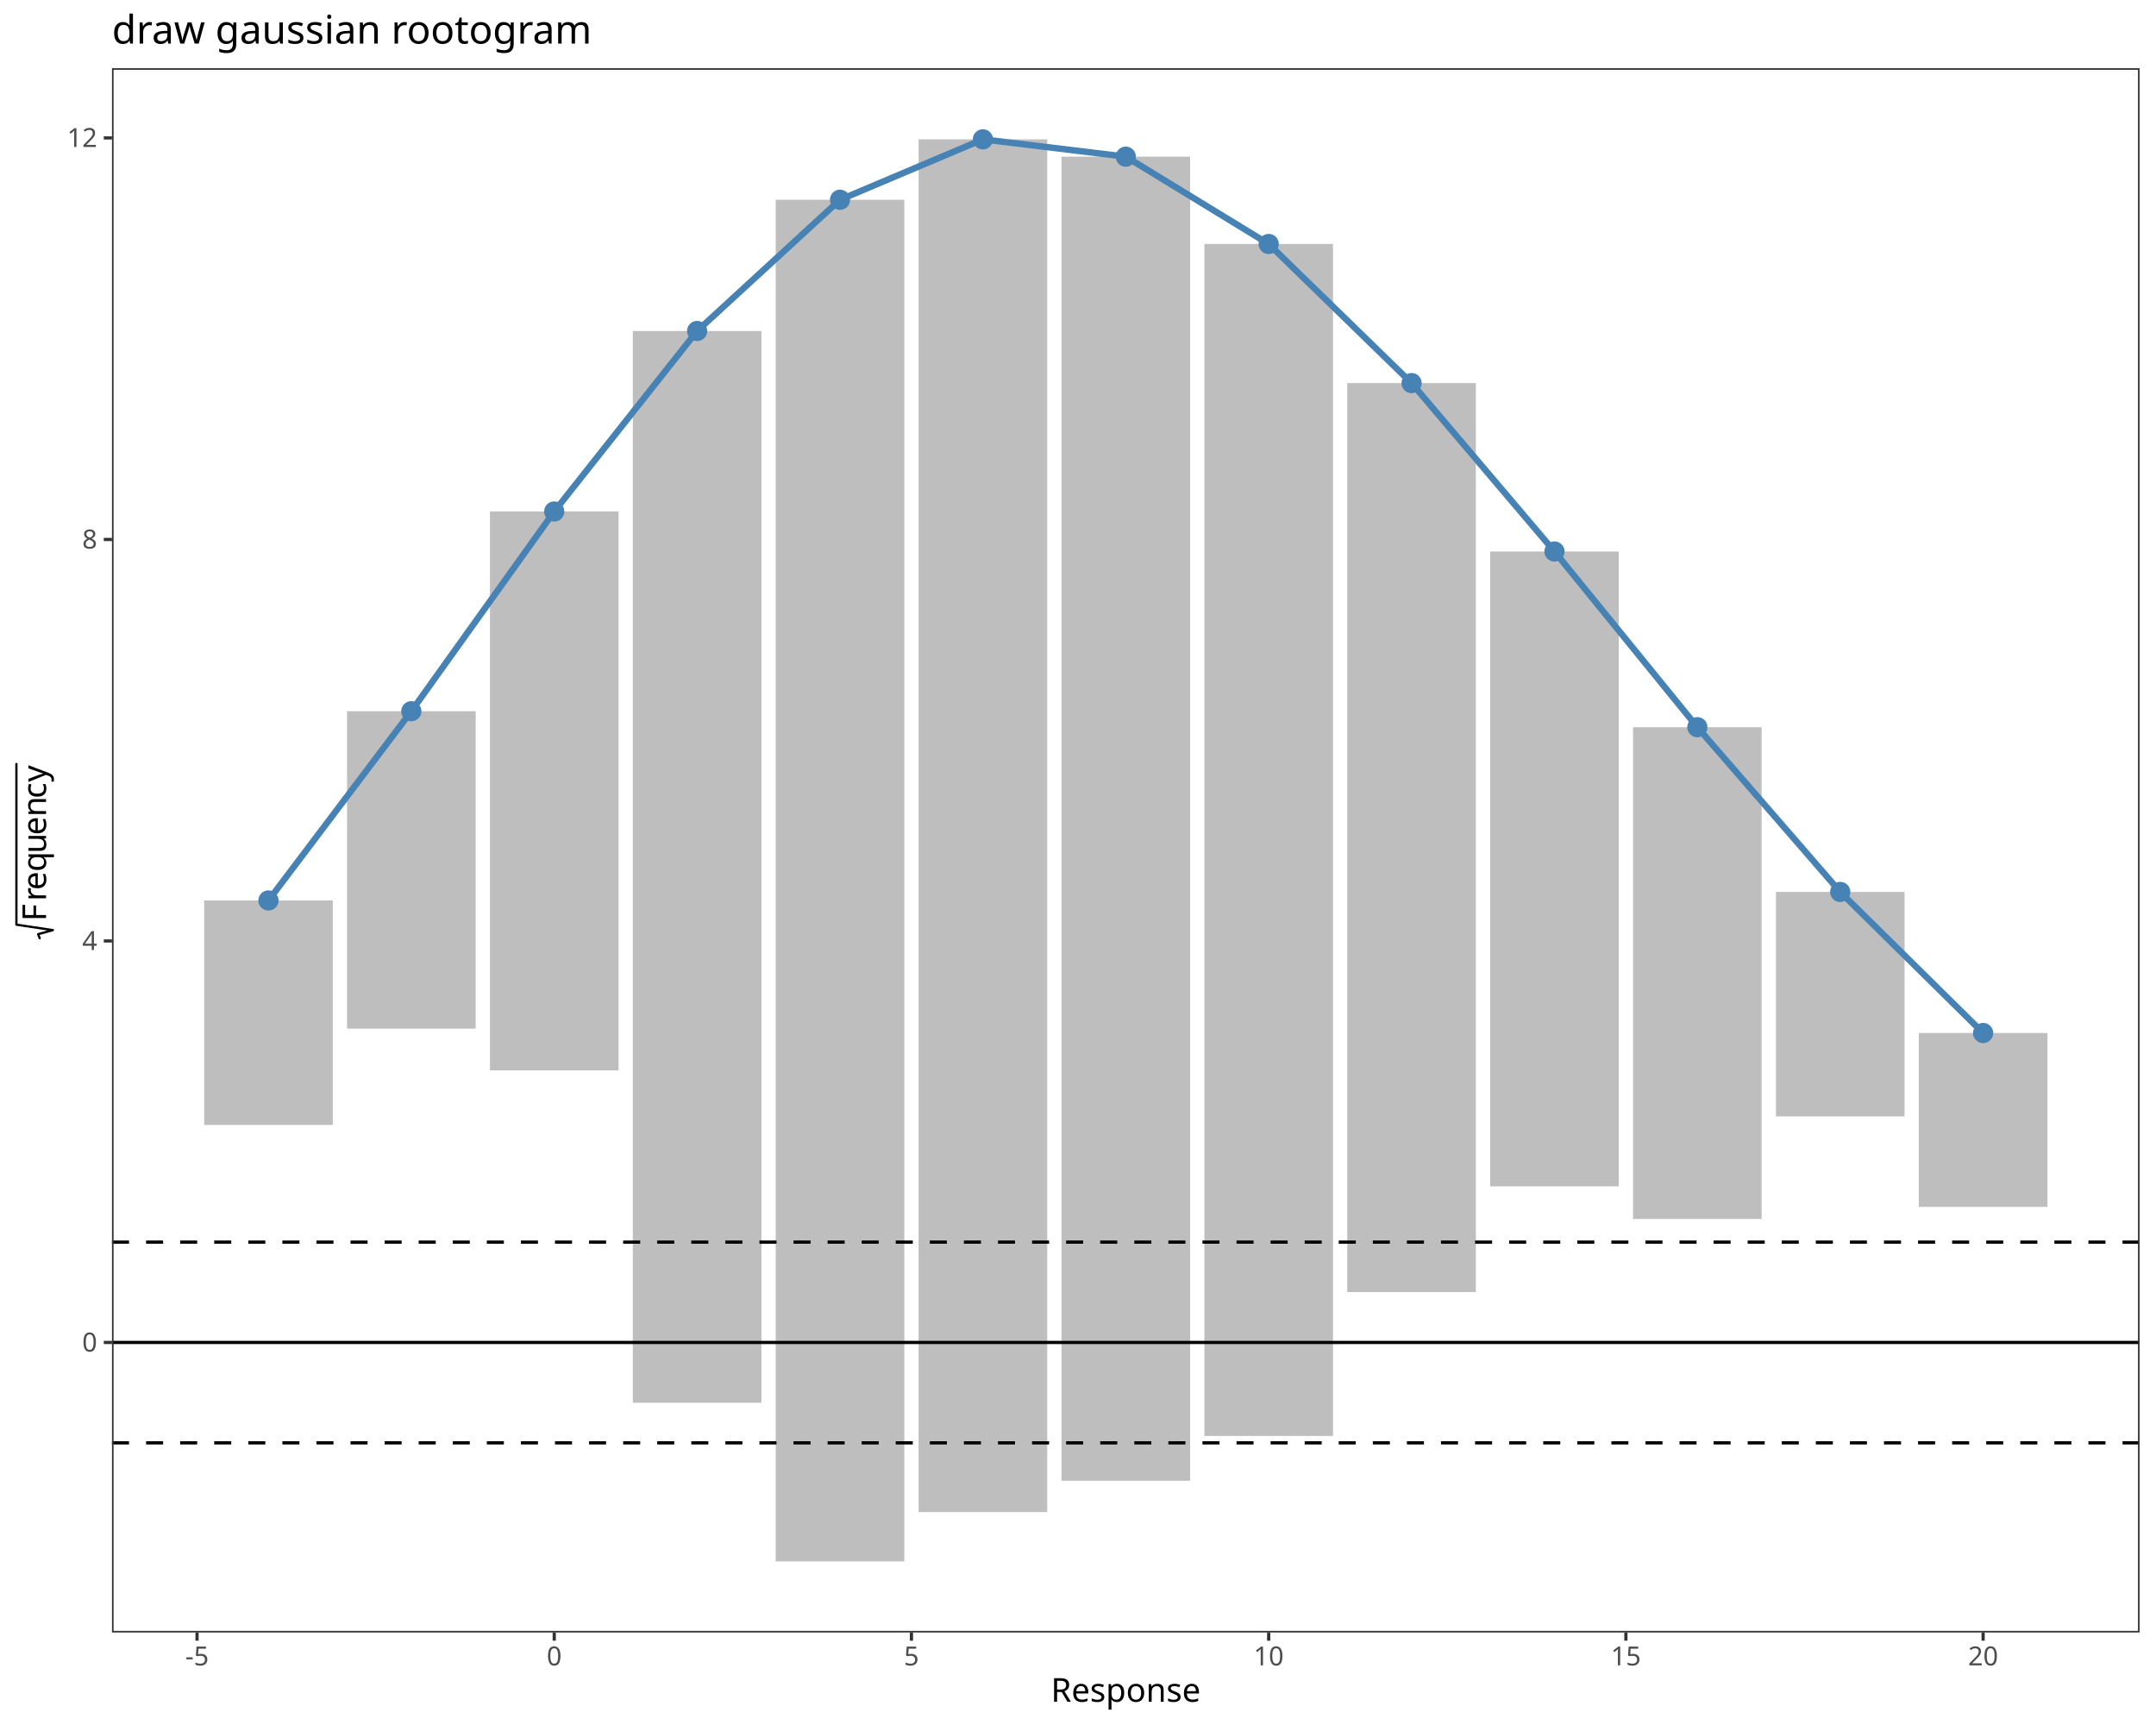
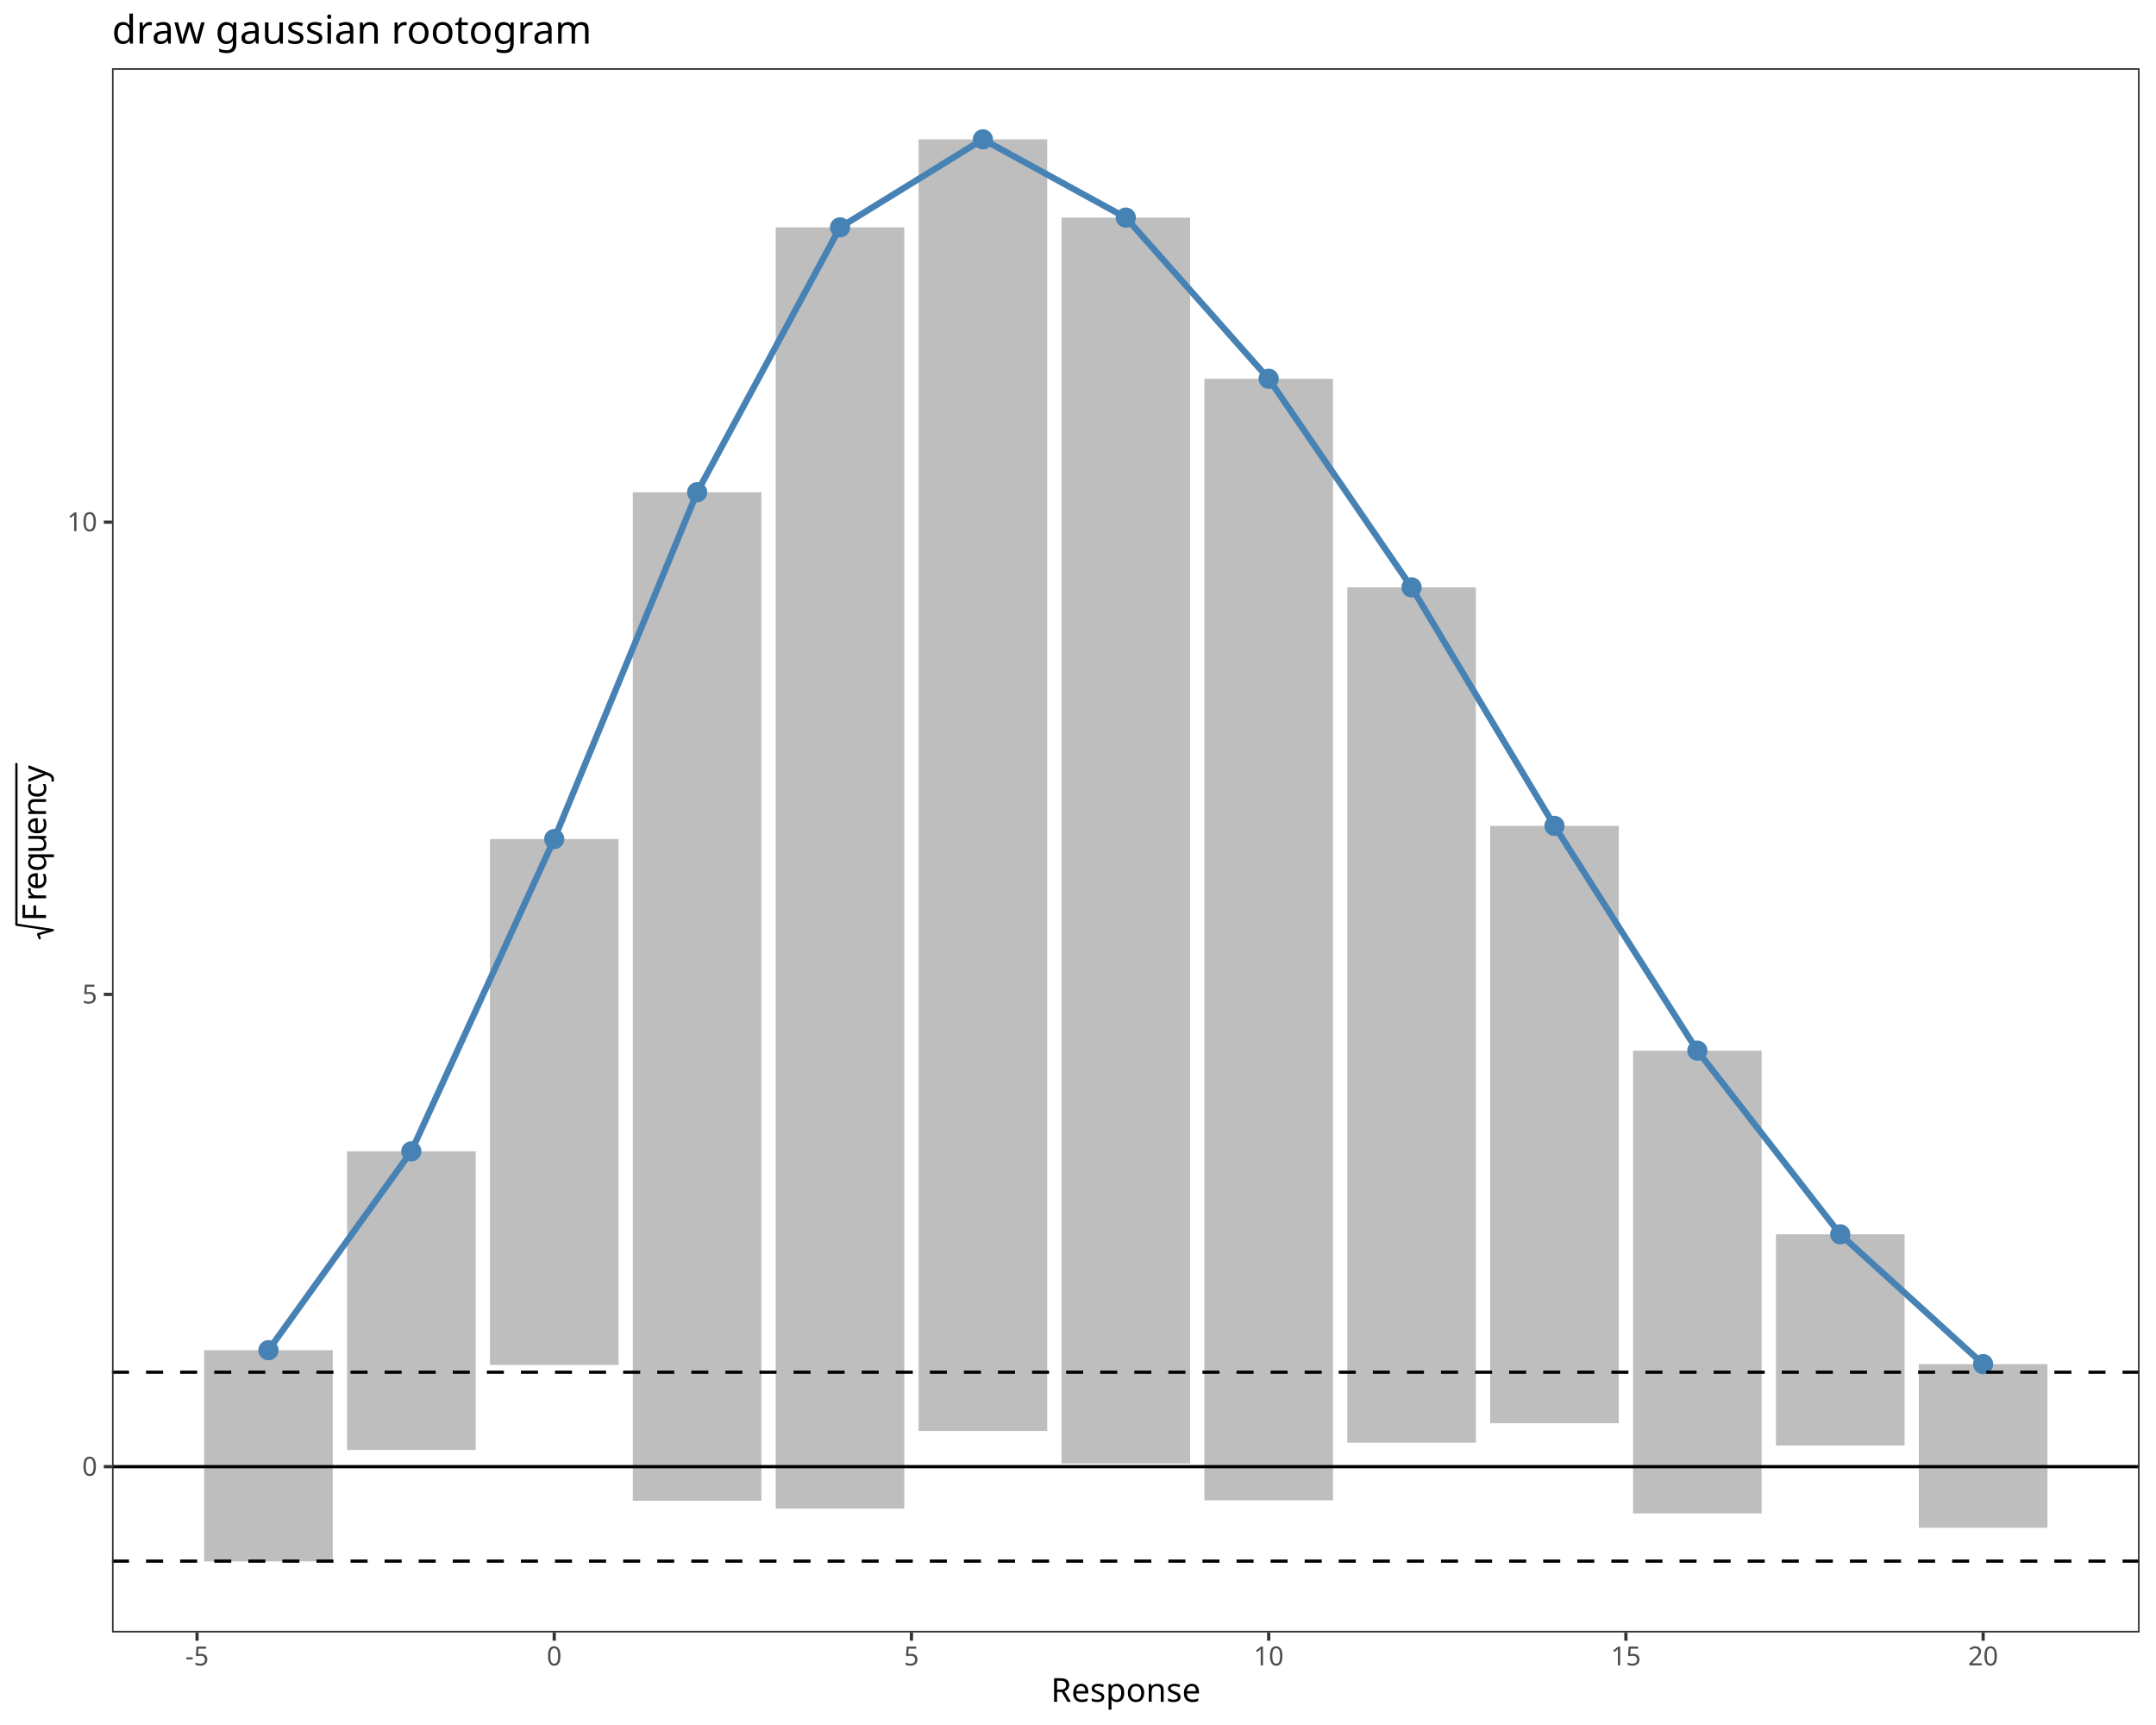
<svg xmlns="http://www.w3.org/2000/svg" class="svglite" data-engine-version="2.0" width="720.00pt" height="576.00pt" viewBox="0 0 720.00 576.00">
  <defs>
    <style type="text/css">
    .svglite line, .svglite polyline, .svglite polygon, .svglite path, .svglite rect, .svglite circle {
      fill: none;
      stroke: #000000;
      stroke-linecap: round;
      stroke-linejoin: round;
      stroke-miterlimit: 10.00;
    }
  </style>
  </defs>
  <rect width="100%" height="100%" style="stroke: none; fill: #FFFFFF;" />
  <defs>
    <clipPath id="cpMC4wMHw3MjAuMDB8MC4wMHw1NzYuMDA=">
      <rect x="0.00" y="0.00" width="720.00" height="576.00" />
    </clipPath>
  </defs>
  <g clip-path="url(#cpMC4wMHw3MjAuMDB8MC4wMHw1NzYuMDA=)">
    <rect x="0.00" y="0.00" width="720.00" height="576.00" style="stroke-width: 1.07; stroke: #FFFFFF; fill: #FFFFFF;" />
  </g>
  <defs>
    <clipPath id="cpMzcuNDB8NzE0LjUyfDIyLjc4fDU0NS4xMQ==">
      <rect x="37.40" y="22.78" width="677.12" height="522.33" />
    </clipPath>
  </defs>
  <g clip-path="url(#cpMzcuNDB8NzE0LjUyfDIyLjc4fDU0NS4xMQ==)">
    <rect x="37.40" y="22.78" width="677.12" height="522.33" style="stroke-width: 1.07; stroke: none; fill: #FFFFFF;" />
-     <rect x="68.18" y="300.68" width="42.95" height="74.95" style="stroke-width: 1.07; stroke: none; stroke-linecap: butt; stroke-linejoin: miter; fill: #BEBEBE;" />
-     <rect x="115.90" y="237.48" width="42.95" height="105.99" style="stroke-width: 1.07; stroke: none; stroke-linecap: butt; stroke-linejoin: miter; fill: #BEBEBE;" />
-     <rect x="163.62" y="170.79" width="42.95" height="186.62" style="stroke-width: 1.07; stroke: none; stroke-linecap: butt; stroke-linejoin: miter; fill: #BEBEBE;" />
-     <rect x="211.33" y="110.52" width="42.95" height="357.88" style="stroke-width: 1.07; stroke: none; stroke-linecap: butt; stroke-linejoin: miter; fill: #BEBEBE;" />
-     <rect x="259.05" y="66.70" width="42.95" height="454.67" style="stroke-width: 1.07; stroke: none; stroke-linecap: butt; stroke-linejoin: miter; fill: #BEBEBE;" />
-     <rect x="306.77" y="46.53" width="42.95" height="458.36" style="stroke-width: 1.07; stroke: none; stroke-linecap: butt; stroke-linejoin: miter; fill: #BEBEBE;" />
-     <rect x="354.49" y="52.31" width="42.95" height="442.14" style="stroke-width: 1.07; stroke: none; stroke-linecap: butt; stroke-linejoin: miter; fill: #BEBEBE;" />
-     <rect x="402.21" y="81.47" width="42.95" height="398.01" style="stroke-width: 1.07; stroke: none; stroke-linecap: butt; stroke-linejoin: miter; fill: #BEBEBE;" />
-     <rect x="449.92" y="127.92" width="42.95" height="303.52" style="stroke-width: 1.07; stroke: none; stroke-linecap: butt; stroke-linejoin: miter; fill: #BEBEBE;" />
-     <rect x="497.64" y="184.15" width="42.95" height="211.99" style="stroke-width: 1.07; stroke: none; stroke-linecap: butt; stroke-linejoin: miter; fill: #BEBEBE;" />
-     <rect x="545.36" y="242.82" width="42.95" height="164.21" style="stroke-width: 1.07; stroke: none; stroke-linecap: butt; stroke-linejoin: miter; fill: #BEBEBE;" />
-     <rect x="593.08" y="297.83" width="42.95" height="74.95" style="stroke-width: 1.07; stroke: none; stroke-linecap: butt; stroke-linejoin: miter; fill: #BEBEBE;" />
-     <rect x="640.80" y="344.93" width="42.95" height="58.06" style="stroke-width: 1.07; stroke: none; stroke-linecap: butt; stroke-linejoin: miter; fill: #BEBEBE;" />
-     <polyline points="89.65,300.68 137.37,237.48 185.09,170.79 232.81,110.52 280.53,66.70 328.24,46.53 375.96,52.31 423.68,81.47 471.40,127.92 519.12,184.15 566.83,242.82 614.55,297.83 662.27,344.93 " style="stroke-width: 2.13; stroke: #4682B4; stroke-linecap: butt;" />
-     <circle cx="89.65" cy="300.68" r="3.02" style="stroke-width: 0.71; stroke: #4682B4; fill: #4682B4;" />
-     <circle cx="137.37" cy="237.48" r="3.02" style="stroke-width: 0.71; stroke: #4682B4; fill: #4682B4;" />
-     <circle cx="185.09" cy="170.79" r="3.02" style="stroke-width: 0.71; stroke: #4682B4; fill: #4682B4;" />
-     <circle cx="232.81" cy="110.52" r="3.02" style="stroke-width: 0.71; stroke: #4682B4; fill: #4682B4;" />
-     <circle cx="280.53" cy="66.70" r="3.02" style="stroke-width: 0.71; stroke: #4682B4; fill: #4682B4;" />
+     <rect x="68.18" y="450.85" width="42.95" height="70.52" style="stroke-width: 1.07; stroke: none; stroke-linecap: butt; stroke-linejoin: miter; fill: #BEBEBE;" />
+     <rect x="115.90" y="384.44" width="42.95" height="99.73" style="stroke-width: 1.07; stroke: none; stroke-linecap: butt; stroke-linejoin: miter; fill: #BEBEBE;" />
+     <rect x="163.62" y="280.17" width="42.95" height="175.60" style="stroke-width: 1.07; stroke: none; stroke-linecap: butt; stroke-linejoin: miter; fill: #BEBEBE;" />
+     <rect x="211.33" y="164.37" width="42.95" height="336.74" style="stroke-width: 1.07; stroke: none; stroke-linecap: butt; stroke-linejoin: miter; fill: #BEBEBE;" />
+     <rect x="259.05" y="75.92" width="42.95" height="427.81" style="stroke-width: 1.07; stroke: none; stroke-linecap: butt; stroke-linejoin: miter; fill: #BEBEBE;" />
+     <rect x="306.77" y="46.53" width="42.95" height="431.28" style="stroke-width: 1.07; stroke: none; stroke-linecap: butt; stroke-linejoin: miter; fill: #BEBEBE;" />
+     <rect x="354.49" y="72.66" width="42.95" height="416.02" style="stroke-width: 1.07; stroke: none; stroke-linecap: butt; stroke-linejoin: miter; fill: #BEBEBE;" />
+     <rect x="402.21" y="126.48" width="42.95" height="374.50" style="stroke-width: 1.07; stroke: none; stroke-linecap: butt; stroke-linejoin: miter; fill: #BEBEBE;" />
+     <rect x="449.92" y="196.13" width="42.95" height="285.59" style="stroke-width: 1.07; stroke: none; stroke-linecap: butt; stroke-linejoin: miter; fill: #BEBEBE;" />
+     <rect x="497.64" y="275.77" width="42.95" height="199.47" style="stroke-width: 1.07; stroke: none; stroke-linecap: butt; stroke-linejoin: miter; fill: #BEBEBE;" />
+     <rect x="545.36" y="350.83" width="42.95" height="154.51" style="stroke-width: 1.07; stroke: none; stroke-linecap: butt; stroke-linejoin: miter; fill: #BEBEBE;" />
+     <rect x="593.08" y="412.15" width="42.95" height="70.52" style="stroke-width: 1.07; stroke: none; stroke-linecap: butt; stroke-linejoin: miter; fill: #BEBEBE;" />
+     <rect x="640.80" y="455.50" width="42.95" height="54.63" style="stroke-width: 1.07; stroke: none; stroke-linecap: butt; stroke-linejoin: miter; fill: #BEBEBE;" />
+     <polyline points="89.65,450.85 137.37,384.44 185.09,280.17 232.81,164.37 280.53,75.92 328.24,46.53 375.96,72.66 423.68,126.48 471.40,196.13 519.12,275.77 566.83,350.83 614.55,412.15 662.27,455.50 " style="stroke-width: 2.13; stroke: #4682B4; stroke-linecap: butt;" />
+     <circle cx="89.65" cy="450.85" r="3.02" style="stroke-width: 0.71; stroke: #4682B4; fill: #4682B4;" />
+     <circle cx="137.37" cy="384.44" r="3.02" style="stroke-width: 0.71; stroke: #4682B4; fill: #4682B4;" />
+     <circle cx="185.09" cy="280.17" r="3.02" style="stroke-width: 0.71; stroke: #4682B4; fill: #4682B4;" />
+     <circle cx="232.81" cy="164.37" r="3.02" style="stroke-width: 0.71; stroke: #4682B4; fill: #4682B4;" />
+     <circle cx="280.53" cy="75.92" r="3.02" style="stroke-width: 0.71; stroke: #4682B4; fill: #4682B4;" />
    <circle cx="328.24" cy="46.53" r="3.02" style="stroke-width: 0.71; stroke: #4682B4; fill: #4682B4;" />
-     <circle cx="375.96" cy="52.31" r="3.02" style="stroke-width: 0.71; stroke: #4682B4; fill: #4682B4;" />
-     <circle cx="423.68" cy="81.47" r="3.02" style="stroke-width: 0.71; stroke: #4682B4; fill: #4682B4;" />
-     <circle cx="471.40" cy="127.92" r="3.02" style="stroke-width: 0.71; stroke: #4682B4; fill: #4682B4;" />
-     <circle cx="519.12" cy="184.15" r="3.02" style="stroke-width: 0.71; stroke: #4682B4; fill: #4682B4;" />
-     <circle cx="566.83" cy="242.82" r="3.02" style="stroke-width: 0.71; stroke: #4682B4; fill: #4682B4;" />
-     <circle cx="614.55" cy="297.83" r="3.02" style="stroke-width: 0.71; stroke: #4682B4; fill: #4682B4;" />
-     <circle cx="662.27" cy="344.93" r="3.02" style="stroke-width: 0.71; stroke: #4682B4; fill: #4682B4;" />
-     <line x1="37.40" y1="448.27" x2="714.52" y2="448.27" style="stroke-width: 1.07; stroke-linecap: butt;" />
-     <line x1="37.40" y1="481.79" x2="714.52" y2="481.79" style="stroke-width: 1.07; stroke-dasharray: 5.69,5.69; stroke-linecap: butt;" />
-     <line x1="37.40" y1="414.76" x2="714.52" y2="414.76" style="stroke-width: 1.07; stroke-dasharray: 5.69,5.69; stroke-linecap: butt;" />
+     <circle cx="375.96" cy="72.66" r="3.02" style="stroke-width: 0.71; stroke: #4682B4; fill: #4682B4;" />
+     <circle cx="423.68" cy="126.48" r="3.02" style="stroke-width: 0.71; stroke: #4682B4; fill: #4682B4;" />
+     <circle cx="471.40" cy="196.13" r="3.02" style="stroke-width: 0.71; stroke: #4682B4; fill: #4682B4;" />
+     <circle cx="519.12" cy="275.77" r="3.02" style="stroke-width: 0.71; stroke: #4682B4; fill: #4682B4;" />
+     <circle cx="566.83" cy="350.83" r="3.02" style="stroke-width: 0.71; stroke: #4682B4; fill: #4682B4;" />
+     <circle cx="614.55" cy="412.15" r="3.02" style="stroke-width: 0.71; stroke: #4682B4; fill: #4682B4;" />
+     <circle cx="662.27" cy="455.50" r="3.02" style="stroke-width: 0.71; stroke: #4682B4; fill: #4682B4;" />
+     <line x1="37.40" y1="489.74" x2="714.52" y2="489.74" style="stroke-width: 1.07; stroke-linecap: butt;" />
+     <line x1="37.40" y1="521.28" x2="714.52" y2="521.28" style="stroke-width: 1.07; stroke-dasharray: 5.69,5.69; stroke-linecap: butt;" />
+     <line x1="37.40" y1="458.20" x2="714.52" y2="458.20" style="stroke-width: 1.07; stroke-dasharray: 5.69,5.69; stroke-linecap: butt;" />
    <rect x="37.40" y="22.78" width="677.12" height="522.33" style="stroke-width: 1.07; stroke: #333333;" />
  </g>
  <g clip-path="url(#cpMC4wMHw3MjAuMDB8MC4wMHw1NzYuMDA=)">
-     <text x="32.47" y="451.30" text-anchor="end" style="font-size: 8.80px; fill: #4D4D4D; font-family: sans;" textLength="4.89px" lengthAdjust="spacingAndGlyphs">0</text>
-     <text x="32.47" y="317.23" text-anchor="end" style="font-size: 8.80px; fill: #4D4D4D; font-family: sans;" textLength="4.89px" lengthAdjust="spacingAndGlyphs">4</text>
-     <text x="32.47" y="183.16" text-anchor="end" style="font-size: 8.80px; fill: #4D4D4D; font-family: sans;" textLength="4.89px" lengthAdjust="spacingAndGlyphs">8</text>
-     <text x="32.47" y="49.08" text-anchor="end" style="font-size: 8.80px; fill: #4D4D4D; font-family: sans;" textLength="9.79px" lengthAdjust="spacingAndGlyphs">12</text>
-     <polyline points="34.66,448.27 37.40,448.27 " style="stroke-width: 1.07; stroke: #333333; stroke-linecap: butt;" />
-     <polyline points="34.66,314.20 37.40,314.20 " style="stroke-width: 1.07; stroke: #333333; stroke-linecap: butt;" />
-     <polyline points="34.66,180.13 37.40,180.13 " style="stroke-width: 1.07; stroke: #333333; stroke-linecap: butt;" />
-     <polyline points="34.66,46.05 37.40,46.05 " style="stroke-width: 1.07; stroke: #333333; stroke-linecap: butt;" />
+     <text x="32.47" y="492.77" text-anchor="end" style="font-size: 8.80px; fill: #4D4D4D; font-family: sans;" textLength="4.89px" lengthAdjust="spacingAndGlyphs">0</text>
+     <text x="32.47" y="335.07" text-anchor="end" style="font-size: 8.80px; fill: #4D4D4D; font-family: sans;" textLength="4.89px" lengthAdjust="spacingAndGlyphs">5</text>
+     <text x="32.47" y="177.38" text-anchor="end" style="font-size: 8.80px; fill: #4D4D4D; font-family: sans;" textLength="9.79px" lengthAdjust="spacingAndGlyphs">10</text>
+     <polyline points="34.66,489.74 37.40,489.74 " style="stroke-width: 1.07; stroke: #333333; stroke-linecap: butt;" />
+     <polyline points="34.66,332.04 37.40,332.04 " style="stroke-width: 1.07; stroke: #333333; stroke-linecap: butt;" />
+     <polyline points="34.66,174.35 37.40,174.35 " style="stroke-width: 1.07; stroke: #333333; stroke-linecap: butt;" />
    <polyline points="65.80,547.85 65.80,545.11 " style="stroke-width: 1.07; stroke: #333333; stroke-linecap: butt;" />
    <polyline points="185.09,547.85 185.09,545.11 " style="stroke-width: 1.07; stroke: #333333; stroke-linecap: butt;" />
    <polyline points="304.38,547.85 304.38,545.11 " style="stroke-width: 1.07; stroke: #333333; stroke-linecap: butt;" />
    <polyline points="423.68,547.85 423.68,545.11 " style="stroke-width: 1.07; stroke: #333333; stroke-linecap: butt;" />
    <polyline points="542.97,547.85 542.97,545.11 " style="stroke-width: 1.07; stroke: #333333; stroke-linecap: butt;" />
    <polyline points="662.27,547.85 662.27,545.11 " style="stroke-width: 1.07; stroke: #333333; stroke-linecap: butt;" />
    <text x="65.80" y="556.10" text-anchor="middle" style="font-size: 8.80px; fill: #4D4D4D; font-family: sans;" textLength="7.82px" lengthAdjust="spacingAndGlyphs">-5</text>
    <text x="185.09" y="556.10" text-anchor="middle" style="font-size: 8.80px; fill: #4D4D4D; font-family: sans;" textLength="4.89px" lengthAdjust="spacingAndGlyphs">0</text>
    <text x="304.38" y="556.10" text-anchor="middle" style="font-size: 8.80px; fill: #4D4D4D; font-family: sans;" textLength="4.89px" lengthAdjust="spacingAndGlyphs">5</text>
    <text x="423.68" y="556.10" text-anchor="middle" style="font-size: 8.80px; fill: #4D4D4D; font-family: sans;" textLength="9.79px" lengthAdjust="spacingAndGlyphs">10</text>
    <text x="542.97" y="556.10" text-anchor="middle" style="font-size: 8.80px; fill: #4D4D4D; font-family: sans;" textLength="9.79px" lengthAdjust="spacingAndGlyphs">15</text>
    <text x="662.27" y="556.10" text-anchor="middle" style="font-size: 8.80px; fill: #4D4D4D; font-family: sans;" textLength="9.79px" lengthAdjust="spacingAndGlyphs">20</text>
    <text x="375.96" y="568.24" text-anchor="middle" style="font-size: 11.00px; font-family: sans;" textLength="49.55px" lengthAdjust="spacingAndGlyphs">Response</text>
    <polyline points="13.26,313.30 12.73,311.94 17.66,310.58 5.48,308.76 5.48,255.10 " style="stroke-width: 0.75;" />
    <text transform="translate(15.38,307.60) rotate(-90)" style="font-size: 11.00px; font-family: sans;" textLength="6.72px" lengthAdjust="spacingAndGlyphs">F</text>
    <text transform="translate(15.38,300.88) rotate(-90)" style="font-size: 11.00px; font-family: sans;" textLength="3.66px" lengthAdjust="spacingAndGlyphs">r</text>
    <text transform="translate(15.38,297.21) rotate(-90)" style="font-size: 11.00px; font-family: sans;" textLength="6.12px" lengthAdjust="spacingAndGlyphs">e</text>
    <text transform="translate(15.38,291.10) rotate(-90)" style="font-size: 11.00px; font-family: sans;" textLength="6.12px" lengthAdjust="spacingAndGlyphs">q</text>
    <text transform="translate(15.38,284.98) rotate(-90)" style="font-size: 11.00px; font-family: sans;" textLength="6.12px" lengthAdjust="spacingAndGlyphs">u</text>
    <text transform="translate(15.38,278.86) rotate(-90)" style="font-size: 11.00px; font-family: sans;" textLength="6.12px" lengthAdjust="spacingAndGlyphs">e</text>
    <text transform="translate(15.38,272.74) rotate(-90)" style="font-size: 11.00px; font-family: sans;" textLength="6.12px" lengthAdjust="spacingAndGlyphs">n</text>
    <text transform="translate(15.38,266.62) rotate(-90)" style="font-size: 11.00px; font-family: sans;" textLength="5.50px" lengthAdjust="spacingAndGlyphs">c</text>
    <text transform="translate(15.38,261.12) rotate(-90)" style="font-size: 11.00px; font-family: sans;" textLength="5.50px" lengthAdjust="spacingAndGlyphs">y</text>
    <text x="37.40" y="14.56" style="font-size: 13.20px; font-family: sans;" textLength="148.97px" lengthAdjust="spacingAndGlyphs">draw gaussian rootogram</text>
  </g>
</svg>
